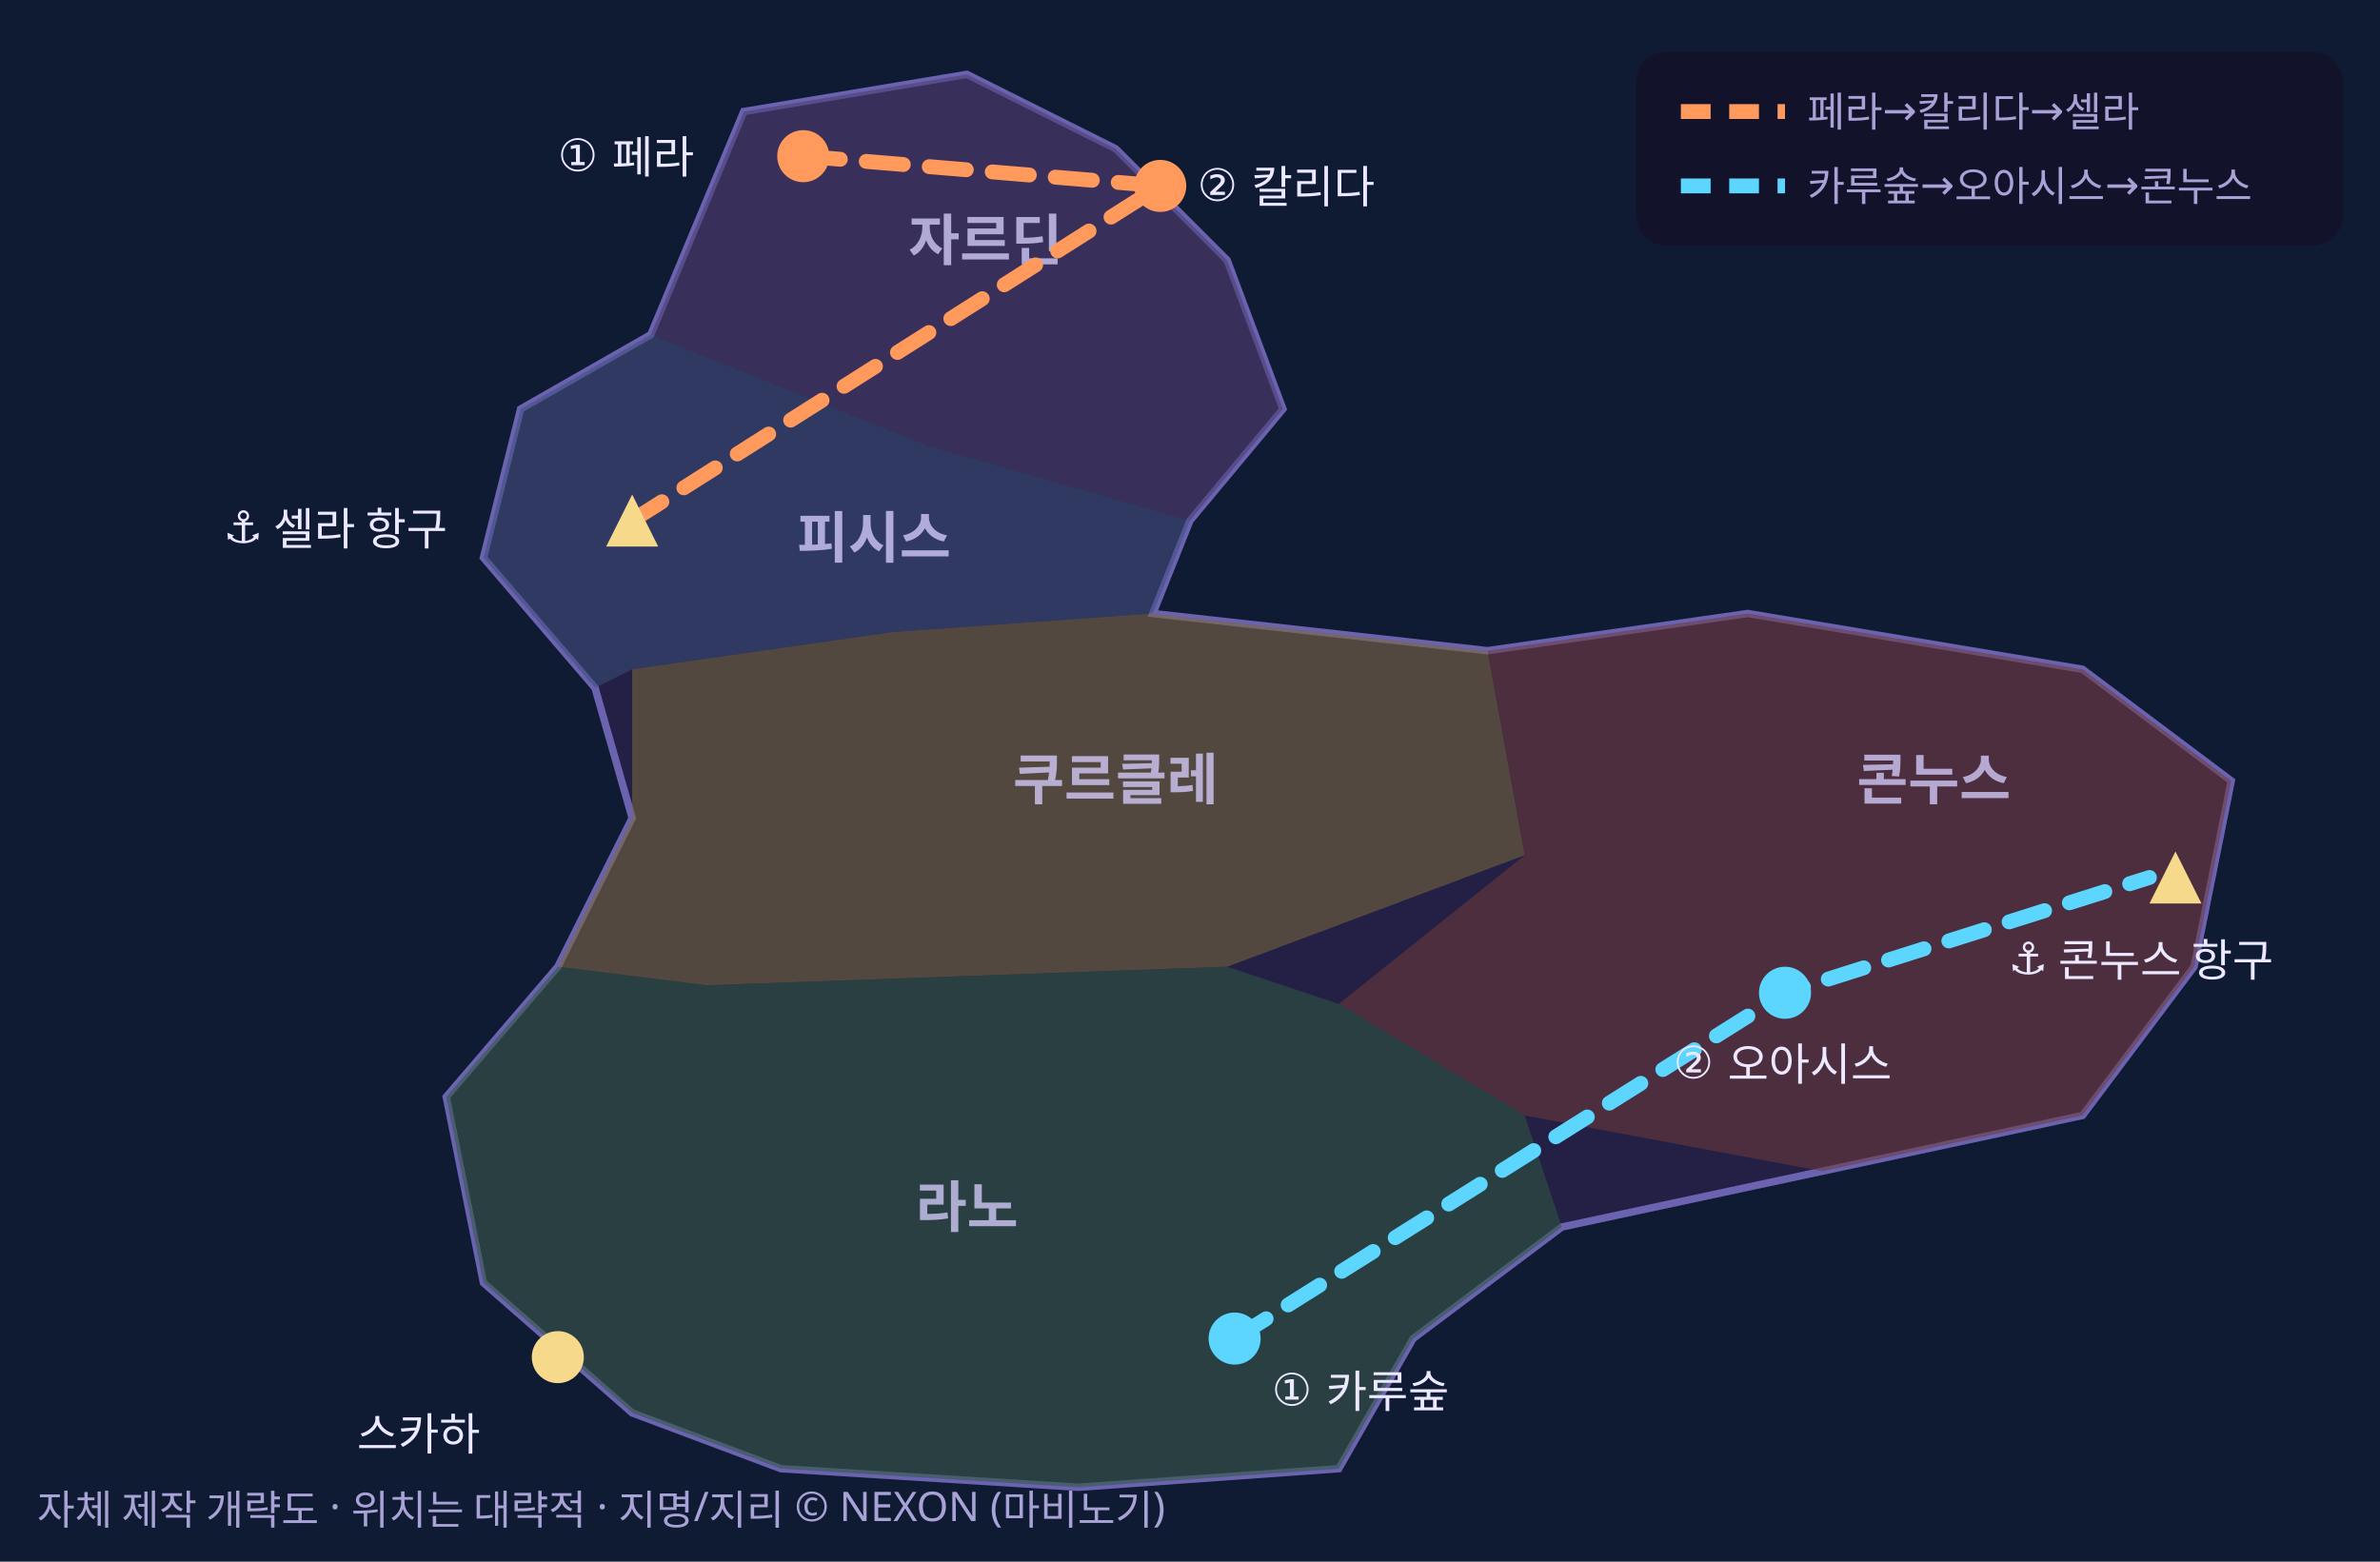
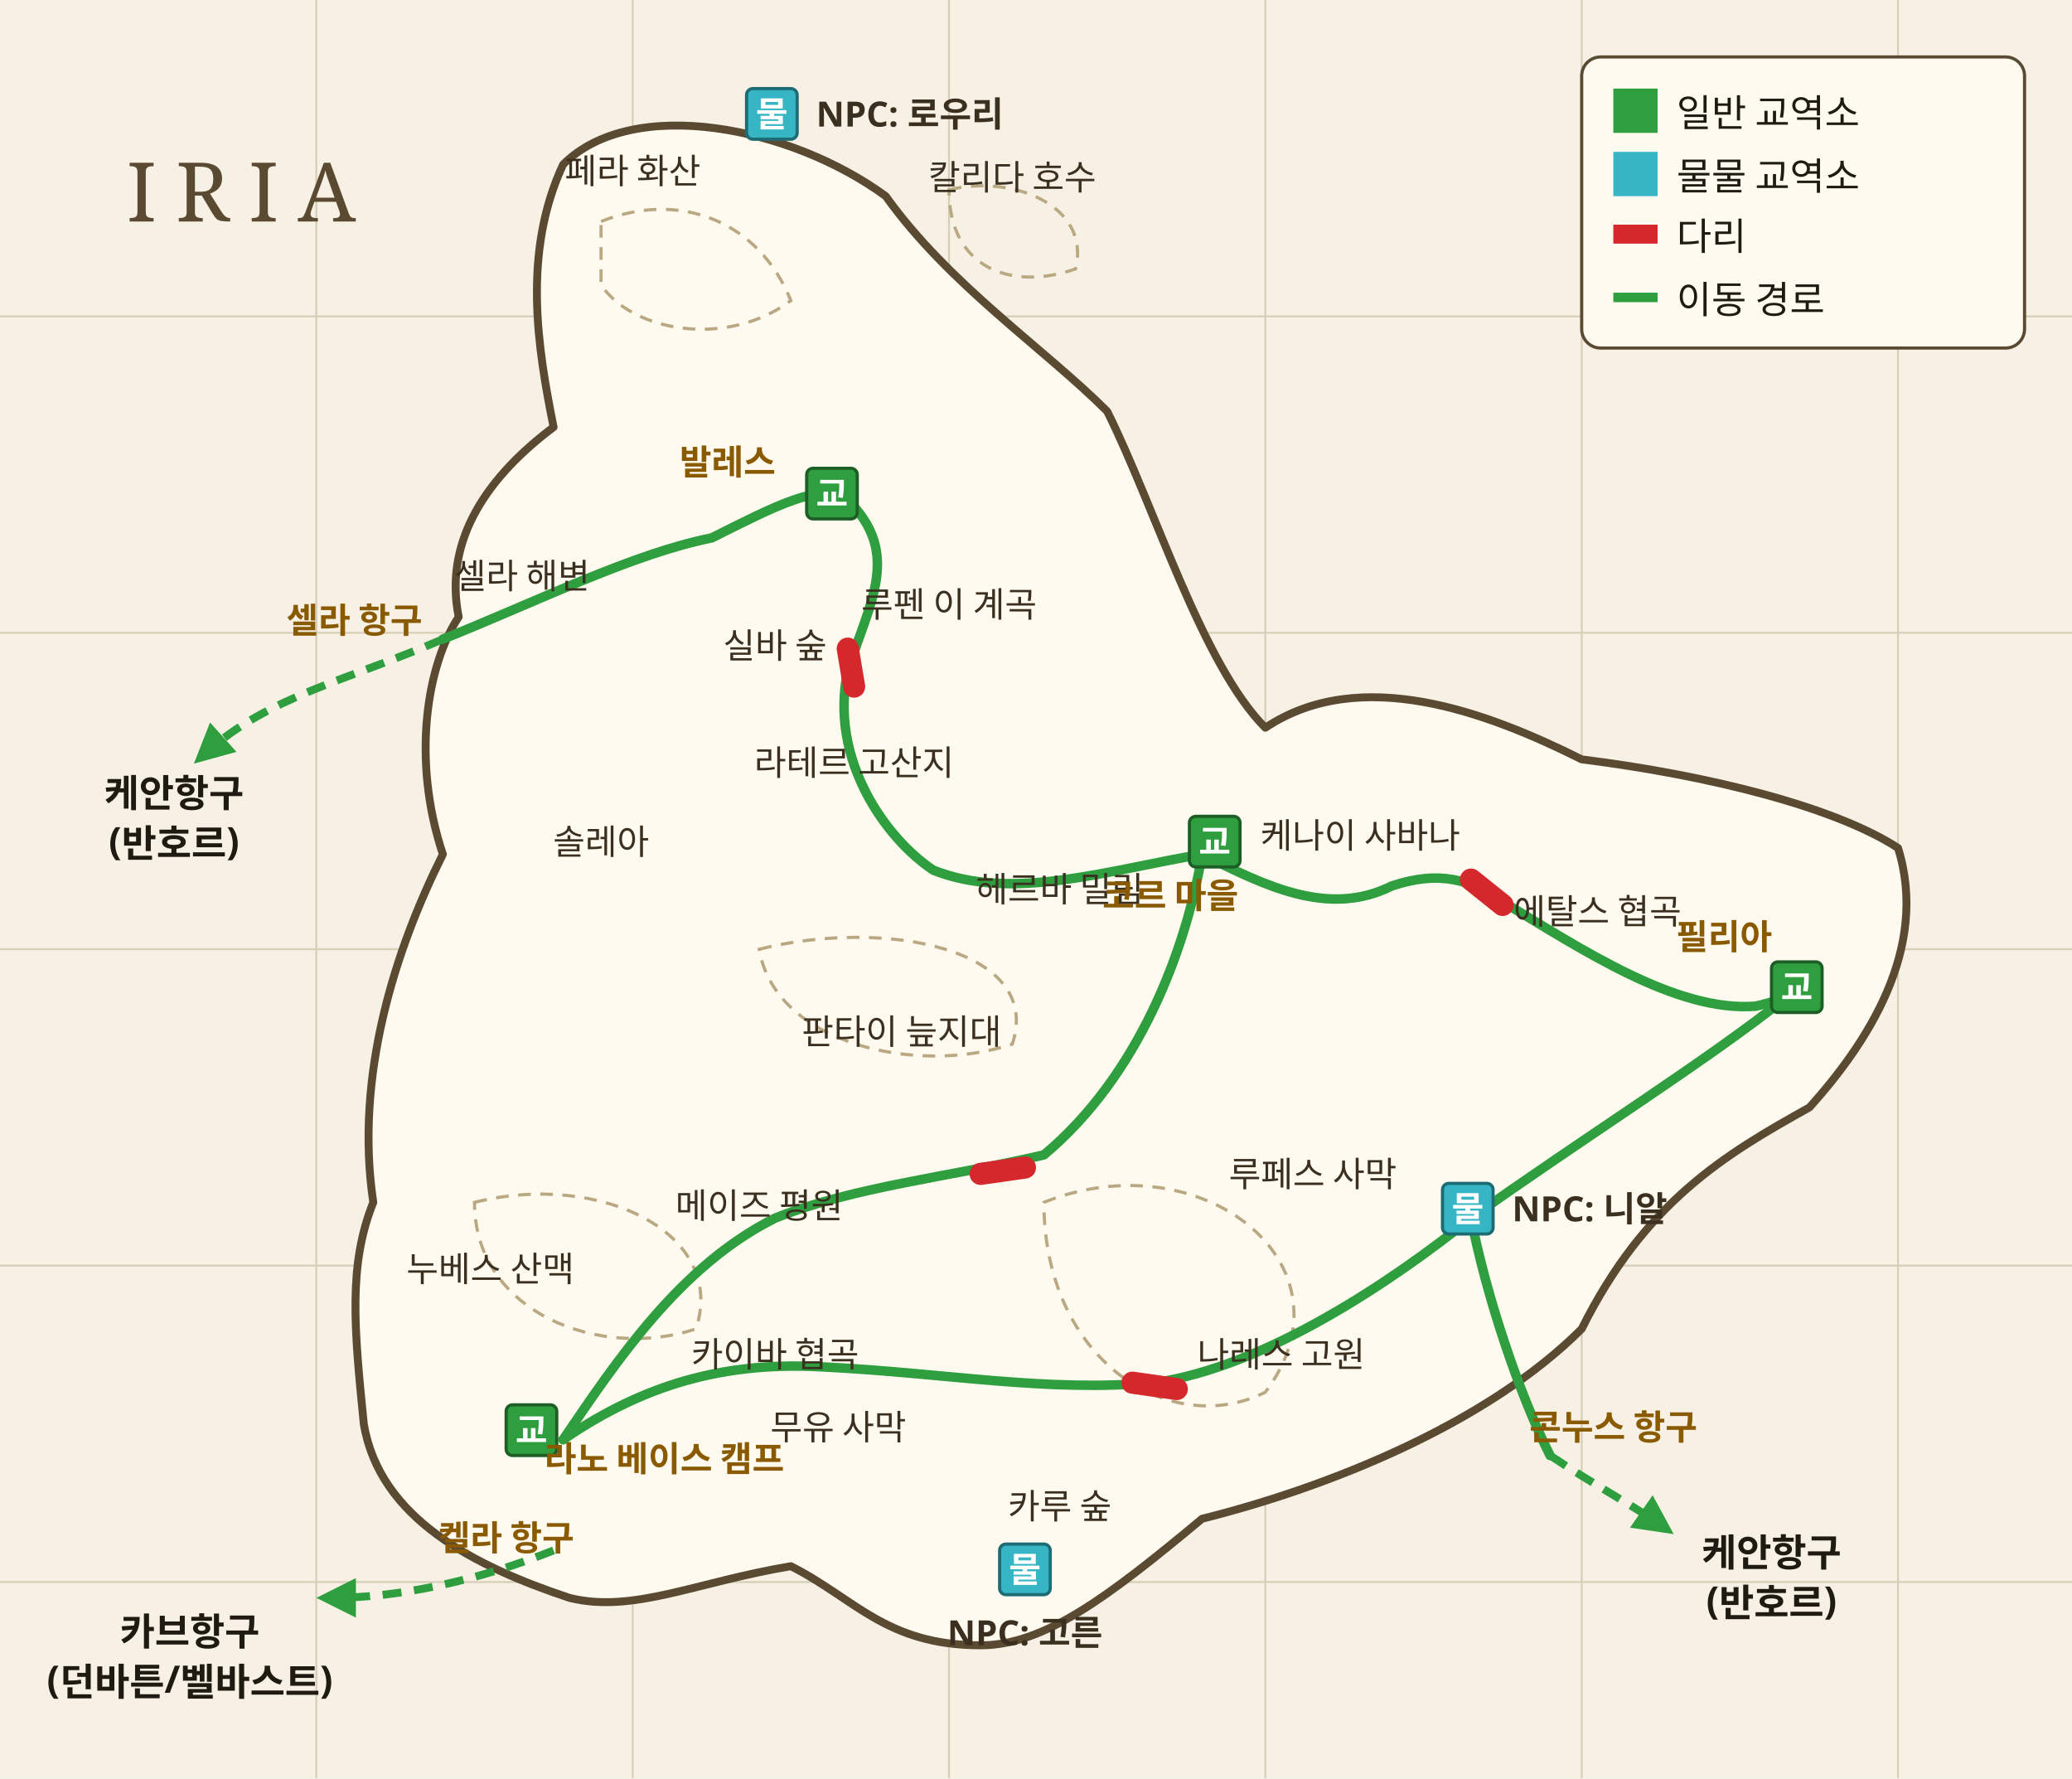
- <svg xmlns="http://www.w3.org/2000/svg" viewBox="0 0 640 420" font-family="Gothic A1,Malgun Gothic,sans-serif">
-   <rect width="640" height="420" fill="#0f1a33" />
-   <path d="M200 30 L260 20 L300 40 L330 70 L345 110 L320 140 L310 165 L400 175 L470 165 L560 180 L600 210 L590 260 L560 300 L490 315 L420 330 L380 360 L360 395 L290 400 L210 395 L170 380 L130 345 L120 295 L150 260 L170 220 L160 185 L130 150 L140 110 L175 90 Z" fill="#241f45" stroke="#6b62b0" stroke-width="2" />
-   <g fill-opacity=".55" stroke="none">
-     <path d="M200 30 L260 20 L300 40 L330 70 L345 110 L320 140 L250 120 L175 90 Z" fill="#4a3c6e" />
-     <path d="M175 90 L250 120 L320 140 L310 165 L240 170 L170 180 L160 185 L130 150 L140 110 Z" fill="#3a4f7a" />
-     <path d="M170 180 L240 170 L310 165 L400 175 L410 230 L330 260 L190 265 L150 260 L170 220 Z" fill="#7a6a3a" />
-     <path d="M400 175 L470 165 L560 180 L600 210 L590 260 L560 300 L490 315 L410 300 L360 270 L410 230 Z" fill="#6e3a3a" />
-     <path d="M150 260 L190 265 L330 260 L360 270 L410 300 L420 330 L380 360 L360 395 L290 400 L210 395 L170 380 L130 345 L120 295 Z" fill="#2f5a3e" />
+ <svg xmlns="http://www.w3.org/2000/svg" viewBox="0 0 655 562" font-family="'Noto Sans KR','Malgun Gothic',sans-serif">
+   <rect width="655" height="562" fill="#f6f1e4" />
+   <g fill="none" stroke="#c9bfa6" stroke-width=".6" opacity=".7">
+     <path d="M0 100H655M0 200H655M0 300H655M0 400H655M0 500H655M100 0V562M200 0V562M300 0V562M400 0V562M500 0V562M600 0V562" />
  </g>
-   <g fill="#cfc8f5" font-size="15" font-weight="700" text-anchor="middle" opacity=".8">
-     <text x="265" y="70">자르딘</text>
-     <text x="235" y="150">피시스</text>
-     <text x="300" y="215">쿠르클레</text>
-     <text x="520" y="215">콘누스</text>
-     <text x="260" y="330">라노</text>
+   <path d="M178 52 C200 30 250 40 280 62 C300 90 330 110 350 130 C365 160 380 210 400 230 C430 210 470 225 500 240 C540 245 580 255 600 268 C610 300 590 330 572 350 C545 365 520 380 500 420 C470 450 420 470 380 480 C350 505 330 520 310 520 C280 520 270 505 250 495 C220 500 200 510 180 505 C150 495 120 480 115 450 C112 420 110 400 118 380 C112 340 125 300 140 270 C130 240 135 210 145 195 C140 170 155 150 175 135 C170 110 165 80 178 52 Z" fill="#fffaf0" stroke="#5b4a32" stroke-width="2.5" stroke-linejoin="round" />
+   <g fill="none" stroke="#b9a882" stroke-width="1" stroke-dasharray="4 3">
+     <path d="M190 70 C215 60 240 70 250 95 C230 110 200 105 190 90Z" />
+     <path d="M300 60 C320 55 345 65 340 85 C320 92 300 85 300 60Z" />
+     <path d="M330 380 C380 360 430 400 400 440 C370 455 330 430 330 380Z" />
+     <path d="M150 380 C190 370 230 390 220 420 C190 430 150 415 150 380Z" />
+     <path d="M240 300 C280 290 330 300 320 330 C290 340 245 330 240 300Z" />
  </g>
-   <g fill="none" stroke-width="4" stroke-linecap="round" stroke-dasharray="10 7">
-     <path d="M216 42 L312 50 L170 140" stroke="#ff9a5c" />
-     <path d="M332 360 L480 267 L578 236" stroke="#5cd6ff" />
+   <g fill="none" stroke="#2e9e3e" stroke-width="3" stroke-linecap="round" stroke-linejoin="round">
+     <path d="M140 202 C170 190 200 175 225 170 C245 160 260 152 268 158 C285 175 275 190 268 212 C262 240 280 265 295 275 C320 285 350 275 380 270 C400 280 420 290 440 280 C455 275 465 278 475 285 C500 300 530 320 555 318 C568 315 570 312 568 312" />
+     <path d="M380 270 C375 300 360 340 330 365 C300 372 270 375 245 385 C215 400 195 430 178 455" />
+     <path d="M178 455 C200 440 225 430 260 432 C300 434 330 440 365 437 C400 432 440 405 465 385 C500 360 540 335 565 315" />
+     <path d="M465 385 C470 410 480 440 490 460" />
  </g>
-   <g font-size="12" fill="#ece8ff">
-     <circle cx="216" cy="42" r="7" fill="#ff9a5c" />
-     <text x="150" y="46">① 페라</text>
-     <circle cx="312" cy="50" r="7" fill="#ff9a5c" />
-     <text x="322" y="54">② 칼리다</text>
-     <circle cx="332" cy="360" r="7" fill="#5cd6ff" />
-     <text x="342" y="378">① 카루숲</text>
-     <circle cx="480" cy="267" r="7" fill="#5cd6ff" />
-     <text x="450" y="290">② 오아시스</text>
-     <circle cx="150" cy="365" r="7" fill="#f7d98b" />
-     <text x="96" y="390">스카하</text>
-     <path d="M163 147 l7 -14 l7 14z" fill="#f7d98b" />
-     <text x="60" y="146">⚓ 셀라 항구</text>
-     <path d="M578 243 l7 -14 l7 14z" fill="#f7d98b" />
-     <text x="540" y="262">⚓ 콘누스 항구</text>
+   <g fill="none" stroke="#2e9e3e" stroke-width="2.5" stroke-dasharray="6 4" marker-end="url(#a)">
+     <path d="M140 202 C110 215 85 220 65 238" />
+     <path d="M175 490 C150 500 125 505 105 505" />
+     <path d="M490 460 C505 470 515 475 525 482" />
  </g>
-   <g font-size="11" fill="#a9a2d6">
-     <rect x="440" y="14" width="190" height="52" rx="8" fill="#141029" opacity=".85" />
-     <line x1="452" y1="30" x2="480" y2="30" stroke="#ff9a5c" stroke-width="4" stroke-dasharray="8 5" />
-     <text x="486" y="34">페라→칼리다→셀라</text>
-     <line x1="452" y1="50" x2="480" y2="50" stroke="#5cd6ff" stroke-width="4" stroke-dasharray="8 5" />
-     <text x="486" y="54">카루숲→오아시스→콘누스</text>
-     <text x="10" y="410">자체 제작 개략도 · 위치는 대략적 · 지명/지리 © NEXON (마비노기)</text>
+   <defs>
+     <marker id="a" viewBox="0 0 10 10" refX="6" refY="5" markerWidth="5" markerHeight="5" orient="auto">
+       <path d="M0 0L10 5L0 10z" fill="#2e9e3e" />
+     </marker>
+   </defs>
+   <g stroke="#d4282c" stroke-width="7" stroke-linecap="round">
+     <path d="M268 205 l2 12" />
+     <path d="M465 278 l10 8" />
+     <path d="M310 371 l14 -2" />
+     <path d="M358 437 l14 2" />
+   </g>
+   <g font-size="11" font-weight="700" text-anchor="middle">
+     <g fill="#2e9e3e" stroke="#1d5e27">
+       <rect x="255" y="148" width="16" height="16" rx="2" />
+       <rect x="376" y="258" width="16" height="16" rx="2" />
+       <rect x="560" y="304" width="16" height="16" rx="2" />
+       <rect x="160" y="444" width="16" height="16" rx="2" />
+     </g>
+     <g fill="#fff">
+       <text x="263" y="160">교</text>
+       <text x="384" y="270">교</text>
+       <text x="568" y="316">교</text>
+       <text x="168" y="456">교</text>
+     </g>
+     <g fill="#36b6c4" stroke="#1d6b75">
+       <rect x="236" y="28" width="16" height="16" rx="2" />
+       <rect x="456" y="374" width="16" height="16" rx="2" />
+       <rect x="316" y="488" width="16" height="16" rx="2" />
+     </g>
+     <g fill="#fff">
+       <text x="244" y="40">물</text>
+       <text x="464" y="386">물</text>
+       <text x="324" y="500">물</text>
+     </g>
+   </g>
+   <g font-size="11" fill="#3b2f20" text-anchor="middle">
+     <text x="258" y="40" text-anchor="start" font-weight="700">NPC: 로우리</text>
+     <text x="478" y="386" text-anchor="start" font-weight="700">NPC: 니알</text>
+     <text x="324" y="520" font-weight="700">NPC: 고른</text>
+     <text x="200" y="58">페라 화산</text>
+     <text x="320" y="60">칼리다 호수</text>
+     <text x="230" y="150" font-weight="700" fill="#8a5a00">발레스</text>
+     <text x="165" y="186">셀라 해변</text>
+     <text x="112" y="200" font-weight="700" fill="#8a5a00">셀라 항구</text>
+     <text x="300" y="195">루펜 이 계곡</text>
+     <text x="245" y="208">실바 숲</text>
+     <text x="270" y="245">라테르 고산지</text>
+     <text x="190" y="270">솔레아</text>
+     <text x="335" y="285">헤르바 밀림</text>
+     <text x="370" y="287" font-weight="700" fill="#8a5a00">코르 마을</text>
+     <text x="430" y="268">케나이 사바나</text>
+     <text x="505" y="292">에탈스 협곡</text>
+     <text x="545" y="300" font-weight="700" fill="#8a5a00">필리아</text>
+     <text x="285" y="330">판타이 늪지대</text>
+     <text x="240" y="385">메이즈 평원</text>
+     <text x="415" y="375">루페스 사막</text>
+     <text x="155" y="405">누베스 산맥</text>
+     <text x="245" y="432">카이바 협곡</text>
+     <text x="265" y="455">무유 사막</text>
+     <text x="405" y="432">나레스 고원</text>
+     <text x="210" y="465" font-weight="700" fill="#8a5a00">라노 베이스 캠프</text>
+     <text x="160" y="490" font-weight="700" fill="#8a5a00">켈라 항구</text>
+     <text x="510" y="455" font-weight="700" fill="#8a5a00">콘누스 항구</text>
+     <text x="335" y="480">카루 숲</text>
+   </g>
+   <g font-size="12" font-weight="700" fill="#1f1a12" text-anchor="middle">
+     <text x="55" y="255">케안항구</text>
+     <text x="55" y="270">(반호르)</text>
+     <text x="60" y="520">카브항구</text>
+     <text x="60" y="535">(던바튼/벨바스트)</text>
+     <text x="560" y="495">케안항구</text>
+     <text x="560" y="510">(반호르)</text>
+   </g>
+   <text x="40" y="70" font-size="26" letter-spacing="6" fill="#5b4a32" font-family="serif">IRIA</text>
+   <g font-size="12" fill="#1f1a12">
+     <rect x="500" y="18" width="140" height="92" rx="6" fill="#fffaf0" stroke="#5b4a32" />
+     <rect x="510" y="28" width="14" height="14" fill="#2e9e3e" />
+     <text x="530" y="40">일반 교역소</text>
+     <rect x="510" y="48" width="14" height="14" fill="#36b6c4" />
+     <text x="530" y="60">물물 교역소</text>
+     <path d="M510 74h14" stroke="#d4282c" stroke-width="6" />
+     <text x="530" y="79">다리</text>
+     <path d="M510 94h14" stroke="#2e9e3e" stroke-width="3" />
+     <text x="530" y="99">이동 경로</text>
  </g>
</svg>
